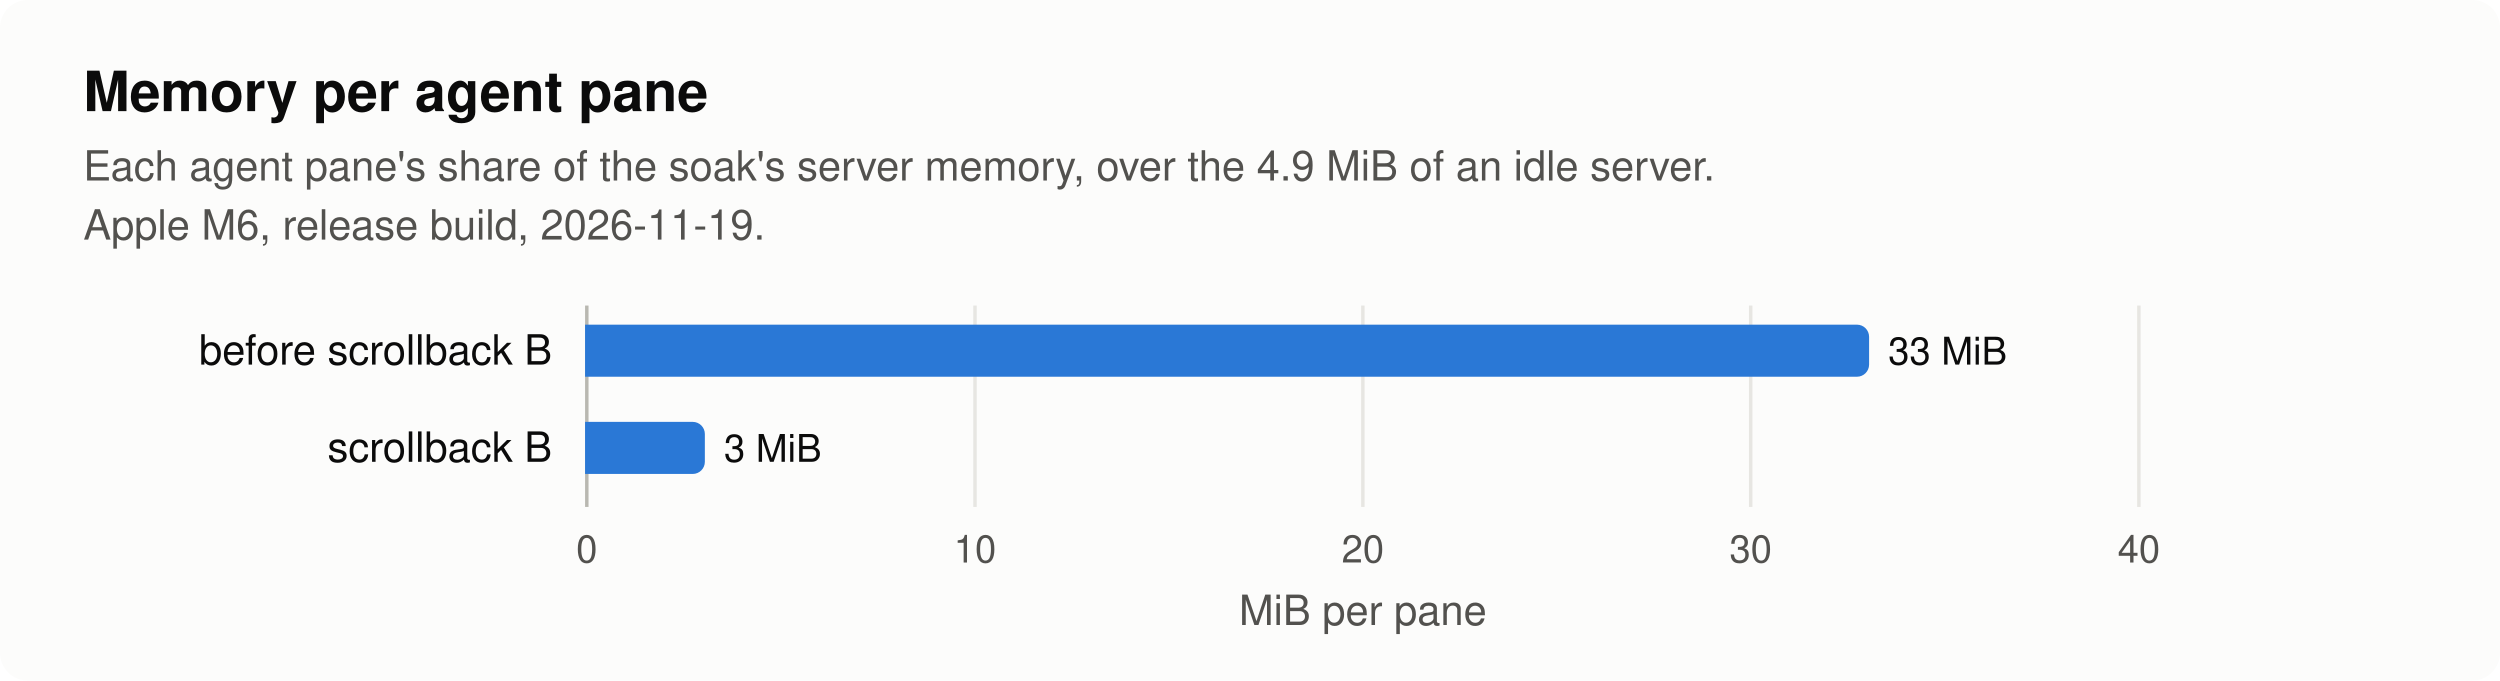
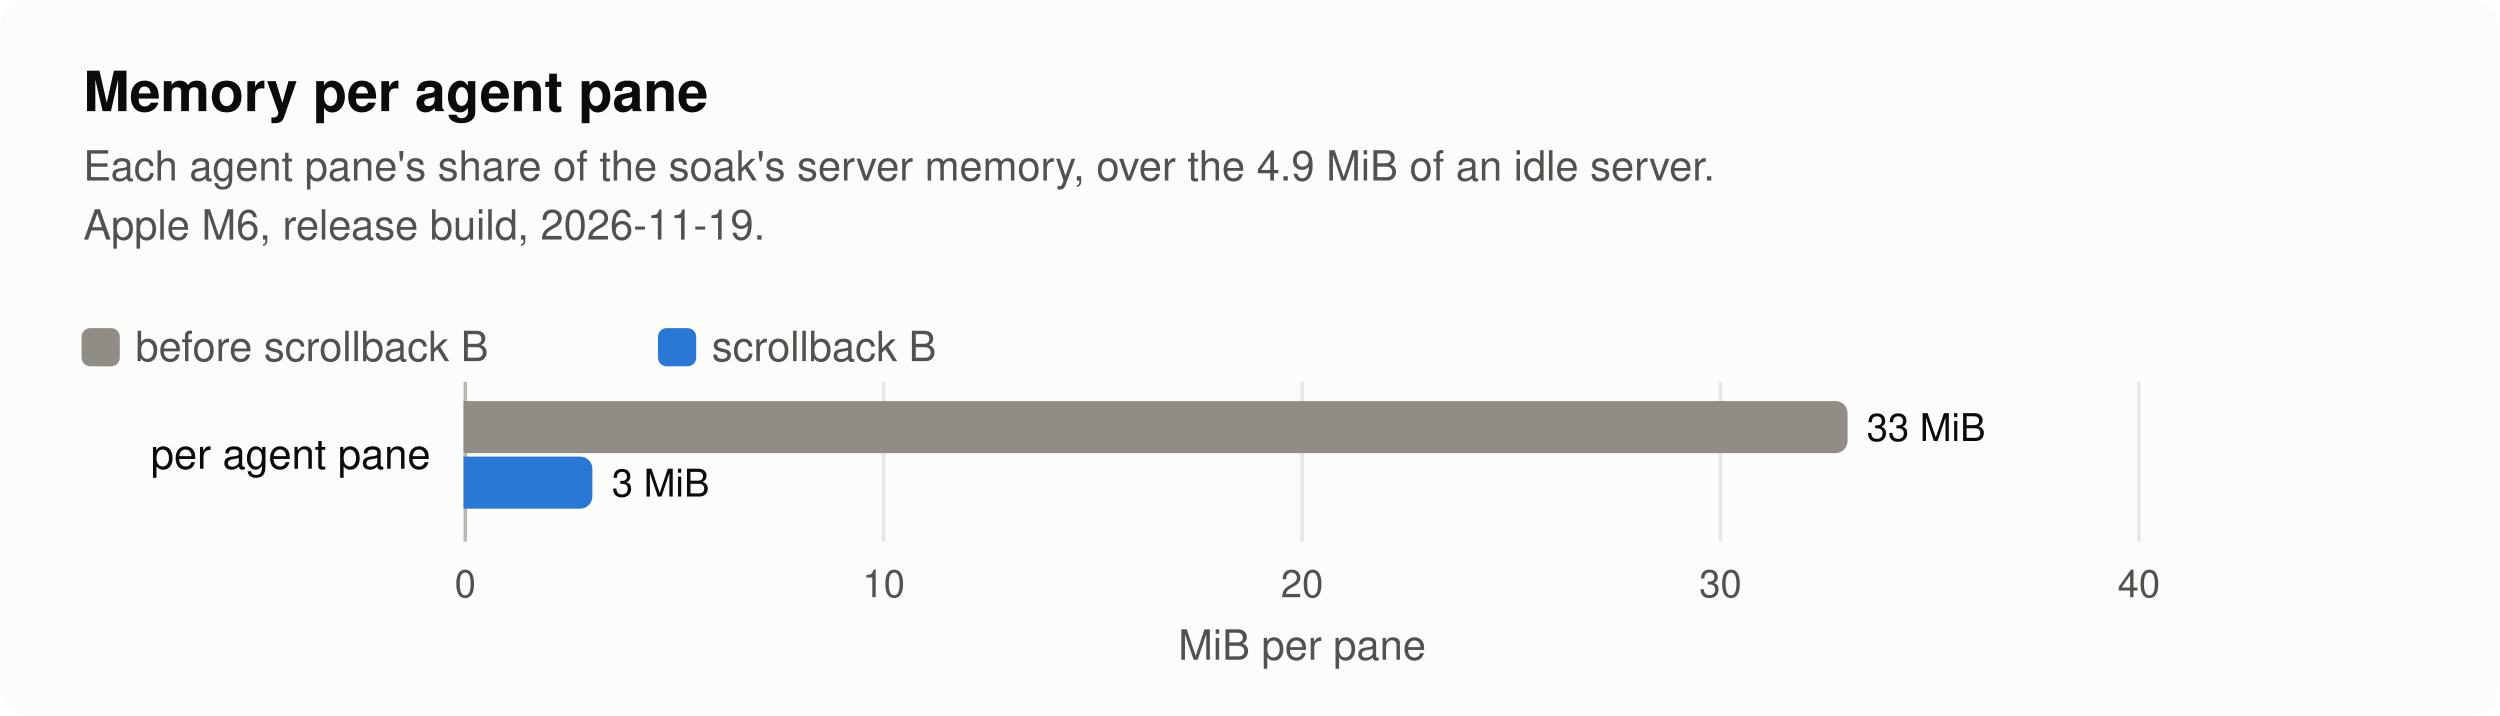
- <svg xmlns="http://www.w3.org/2000/svg" width="720" height="196" viewBox="0 0 720 196" role="img" aria-labelledby="title desc">
+ <svg xmlns="http://www.w3.org/2000/svg" width="720" height="206" viewBox="0 0 720 206" role="img" aria-labelledby="title desc">
  <style>
  .bg { fill: #fcfcfb; } .t1 { fill: #0b0b0b; } .t2 { fill: #52514e; }
  .grid { stroke: #e7e6e2; } .axis { stroke: #b9b8b1; } .ref { stroke: #52514e; }
  .c1 { fill: #2a78d6; stroke: #2a78d6; } .c2 { fill: #eb6834; stroke: #eb6834; } .c0 { fill: #8f8d86; stroke: #8f8d86; }
  .ring { stroke: #fcfcfb; }
  @media (prefers-color-scheme: dark) {
    .bg { fill: #1a1a19; } .t1 { fill: #f0efec; } .t2 { fill: #c3c2b7; }
    .grid { stroke: #2f2f2c; } .axis { stroke: #57564f; } .ref { stroke: #c3c2b7; }
    .c1 { fill: #3987e5; stroke: #3987e5; } .c2 { fill: #d95926; stroke: #d95926; } .c0 { fill: #76756f; stroke: #76756f; }
    .ring { stroke: #1a1a19; }
  }
  text { font-family: -apple-system, BlinkMacSystemFont, 'Segoe UI', Helvetica, Arial, sans-serif; }
</style>
-   <rect class="bg" width="720" height="196" rx="8" />
+   <rect class="bg" width="720" height="206" rx="8" />
  <text x="24.0" y="32.0" class="t1" font-size="16" text-anchor="start" font-weight="600">Memory per agent pane</text>
  <text x="24.0" y="52.0" class="t2" font-size="12" text-anchor="start">Each agent pane's share of the soak's server memory, over the 4.9 MiB of an idle server.</text>
  <text x="24.0" y="69.0" class="t2" font-size="12" text-anchor="start">Apple M6, release build, 2026-11-19.</text>
-   <line x1="169.0" y1="88.0" x2="169.0" y2="146.0" class="axis" stroke-width="1" />
-   <text x="169.0" y="162.0" class="t2" font-size="11" text-anchor="middle">0</text>
-   <line x1="280.8" y1="88.0" x2="280.8" y2="146.0" class="grid" stroke-width="1" />
-   <text x="280.8" y="162.0" class="t2" font-size="11" text-anchor="middle">10</text>
-   <line x1="392.5" y1="88.0" x2="392.5" y2="146.0" class="grid" stroke-width="1" />
-   <text x="392.5" y="162.0" class="t2" font-size="11" text-anchor="middle">20</text>
-   <line x1="504.2" y1="88.0" x2="504.2" y2="146.0" class="grid" stroke-width="1" />
-   <text x="504.2" y="162.0" class="t2" font-size="11" text-anchor="middle">30</text>
-   <line x1="616.0" y1="88.0" x2="616.0" y2="146.0" class="grid" stroke-width="1" />
-   <text x="616.0" y="162.0" class="t2" font-size="11" text-anchor="middle">40</text>
-   <text x="392.5" y="180.0" class="t2" font-size="12" text-anchor="middle">MiB per pane</text>
-   <text x="159.0" y="105.0" class="t1" font-size="12" text-anchor="end">before scrollback B</text>
-   <path class="c1" d="M169.0 94.0h365.8a3.0 3.0 0 0 1 3.0 3.0v8.0a3.0 3.0 0 0 1 -3.0 3.0h-365.8z" />
-   <text x="543.8" y="105.0" class="t1" font-size="11" text-anchor="start">33 MiB</text>
-   <text x="159.0" y="133.0" class="t1" font-size="12" text-anchor="end">scrollback B</text>
-   <path class="c1" d="M169.0 122.0h30.5a3.0 3.0 0 0 1 3.0 3.0v8.0a3.0 3.0 0 0 1 -3.0 3.0h-30.5z" />
-   <text x="208.5" y="133.0" class="t1" font-size="11" text-anchor="start">3 MiB</text>
+   <line x1="134.0" y1="110.0" x2="134.0" y2="156.0" class="axis" stroke-width="1" />
+   <text x="134.0" y="172.0" class="t2" font-size="11" text-anchor="middle">0</text>
+   <line x1="254.5" y1="110.0" x2="254.5" y2="156.0" class="grid" stroke-width="1" />
+   <text x="254.5" y="172.0" class="t2" font-size="11" text-anchor="middle">10</text>
+   <line x1="375.0" y1="110.0" x2="375.0" y2="156.0" class="grid" stroke-width="1" />
+   <text x="375.0" y="172.0" class="t2" font-size="11" text-anchor="middle">20</text>
+   <line x1="495.5" y1="110.0" x2="495.5" y2="156.0" class="grid" stroke-width="1" />
+   <text x="495.5" y="172.0" class="t2" font-size="11" text-anchor="middle">30</text>
+   <line x1="616.0" y1="110.0" x2="616.0" y2="156.0" class="grid" stroke-width="1" />
+   <text x="616.0" y="172.0" class="t2" font-size="11" text-anchor="middle">40</text>
+   <text x="375.0" y="190.0" class="t2" font-size="12" text-anchor="middle">MiB per pane</text>
+   <rect x="24.0" y="95.0" width="10" height="10" rx="2" class="c0" />
+   <text x="39.0" y="104.0" class="t2" font-size="12" text-anchor="start">before scrollback B</text>
+   <rect x="190.0" y="95.0" width="10" height="10" rx="2" class="c1" />
+   <text x="205.0" y="104.0" class="t2" font-size="12" text-anchor="start">scrollback B</text>
+   <text x="124.0" y="135.0" class="t1" font-size="12" text-anchor="end">per agent pane</text>
+   <path class="c0" d="M134.0 116.0h394.6a3.0 3.0 0 0 1 3.0 3.0v8.0a3.0 3.0 0 0 1 -3.0 3.0h-394.6z" />
+   <text x="537.6" y="127.0" class="t1" font-size="11" text-anchor="start">33 MiB</text>
+   <path class="c1" d="M134.0 132.0h33.1a3.0 3.0 0 0 1 3.0 3.0v8.0a3.0 3.0 0 0 1 -3.0 3.0h-33.1z" />
+   <text x="176.2" y="143.0" class="t1" font-size="11" text-anchor="start">3 MiB</text>
</svg>
